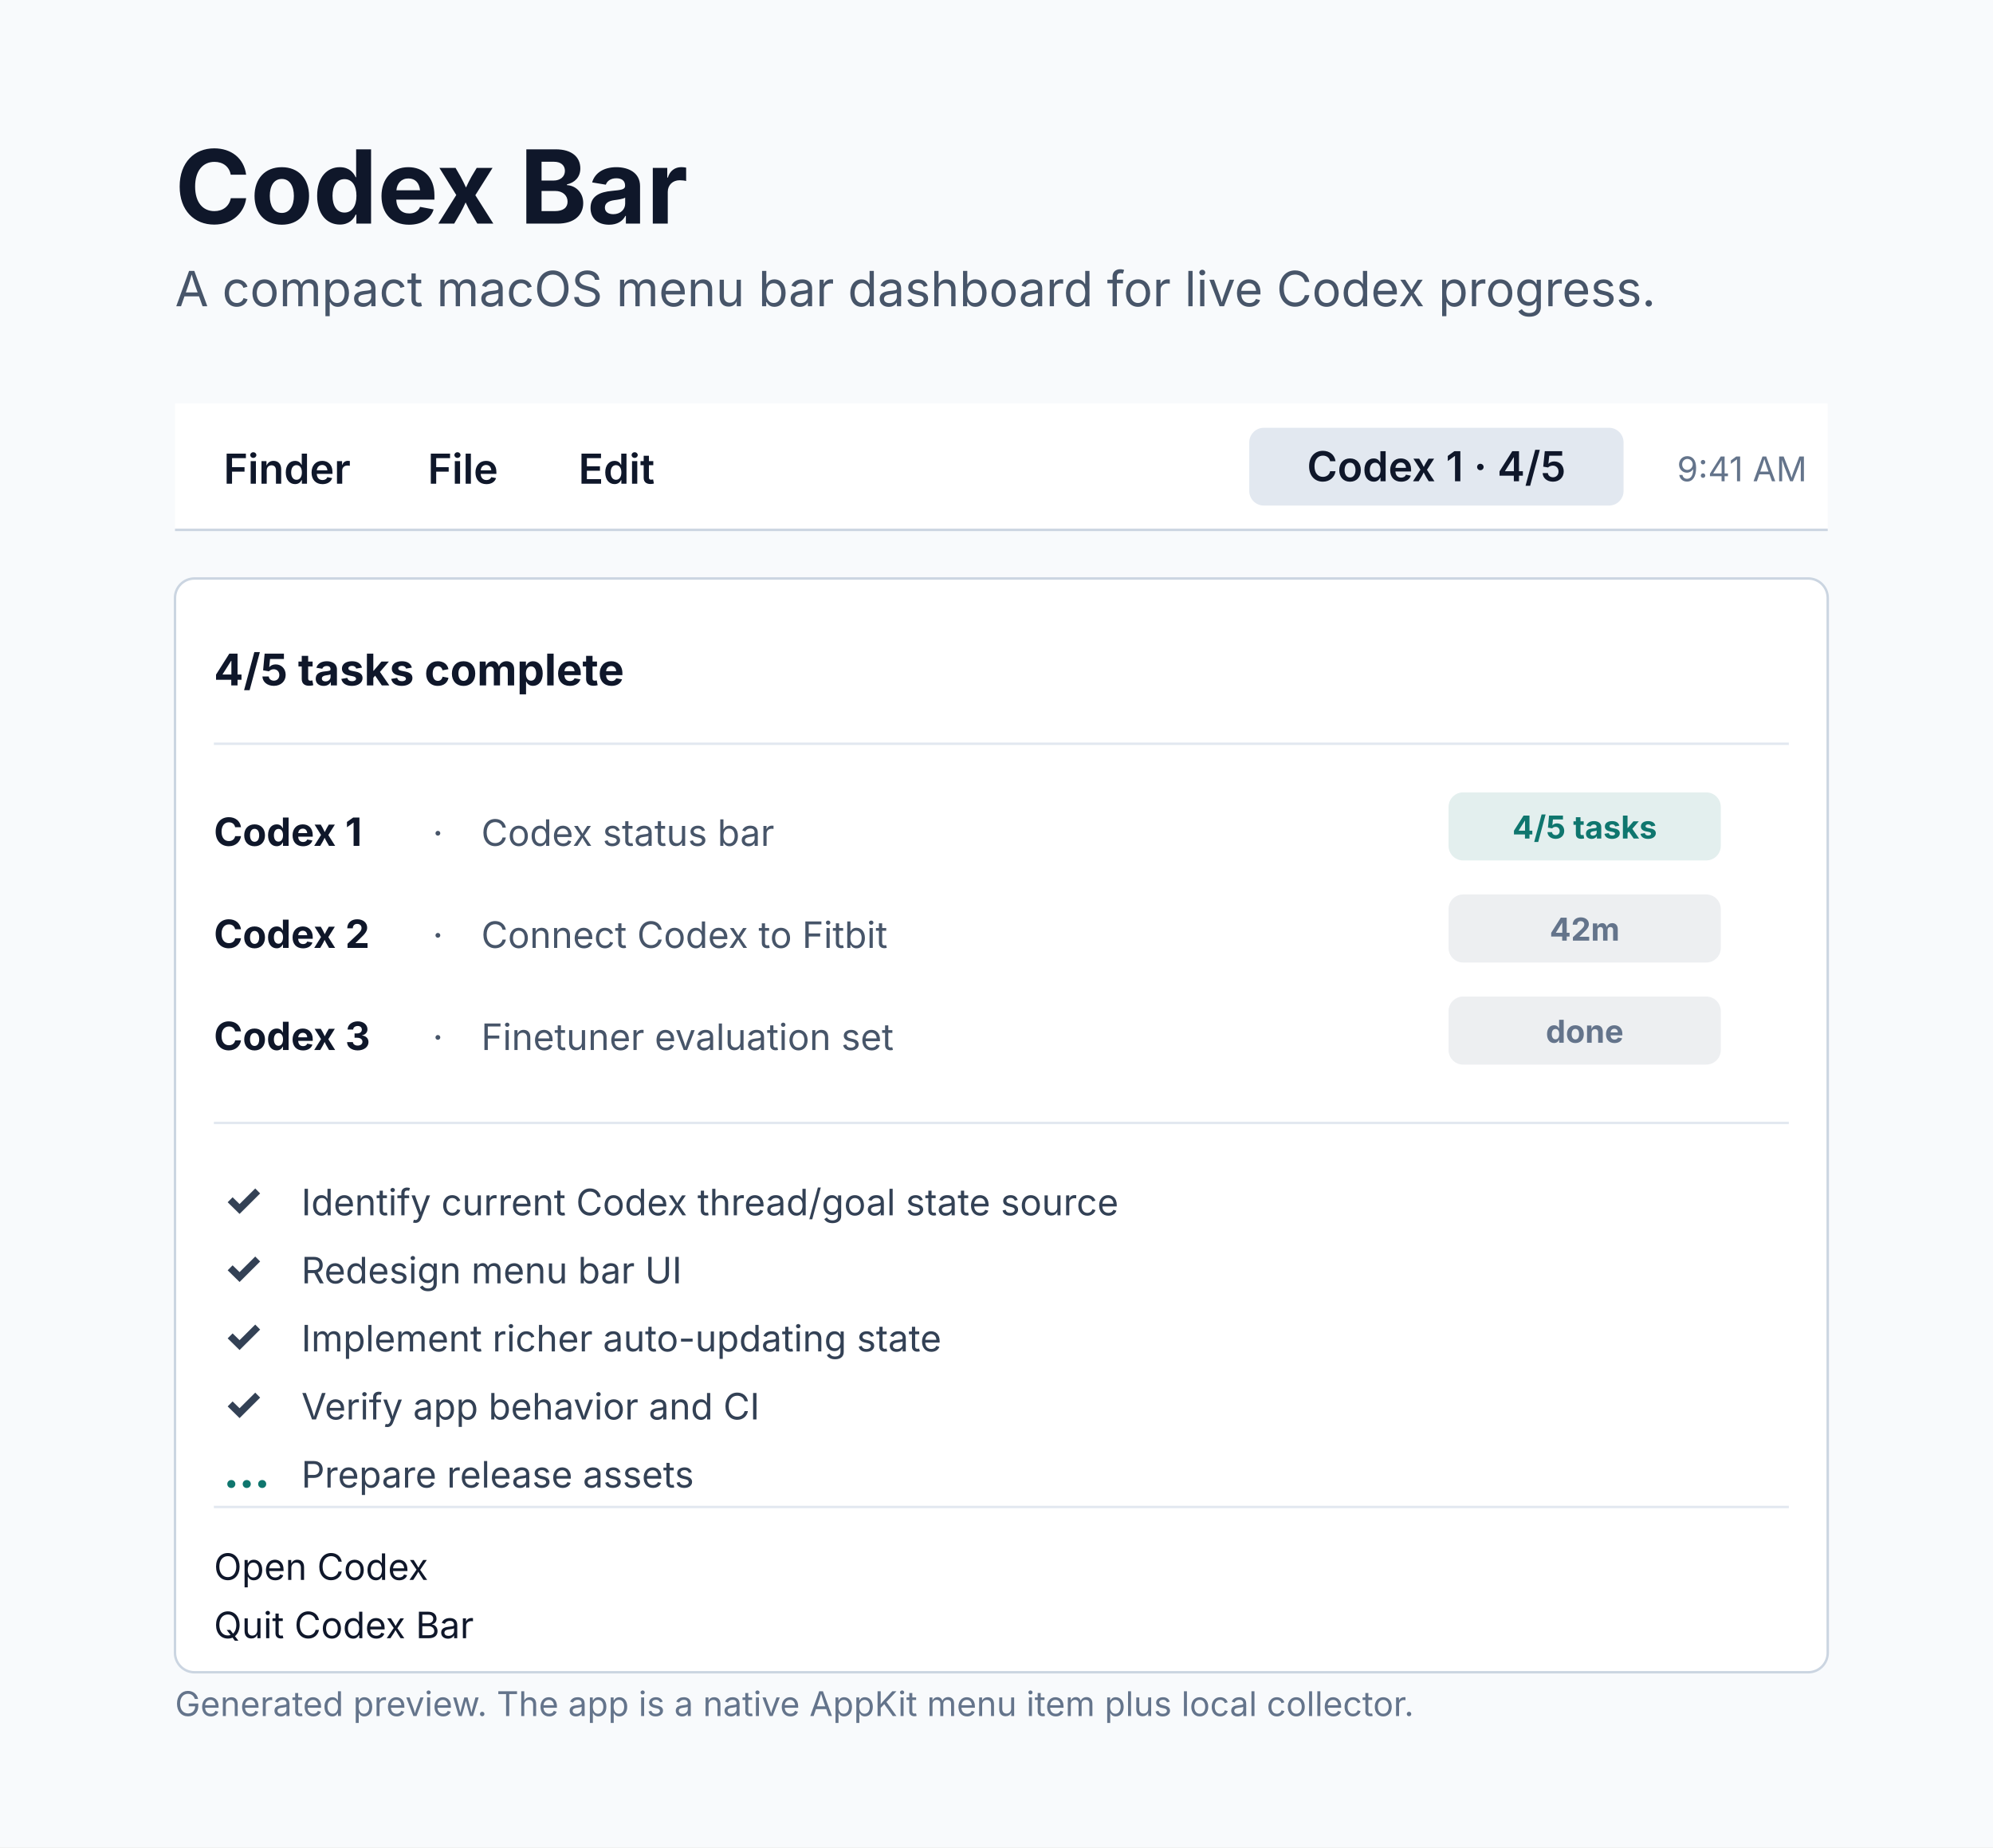
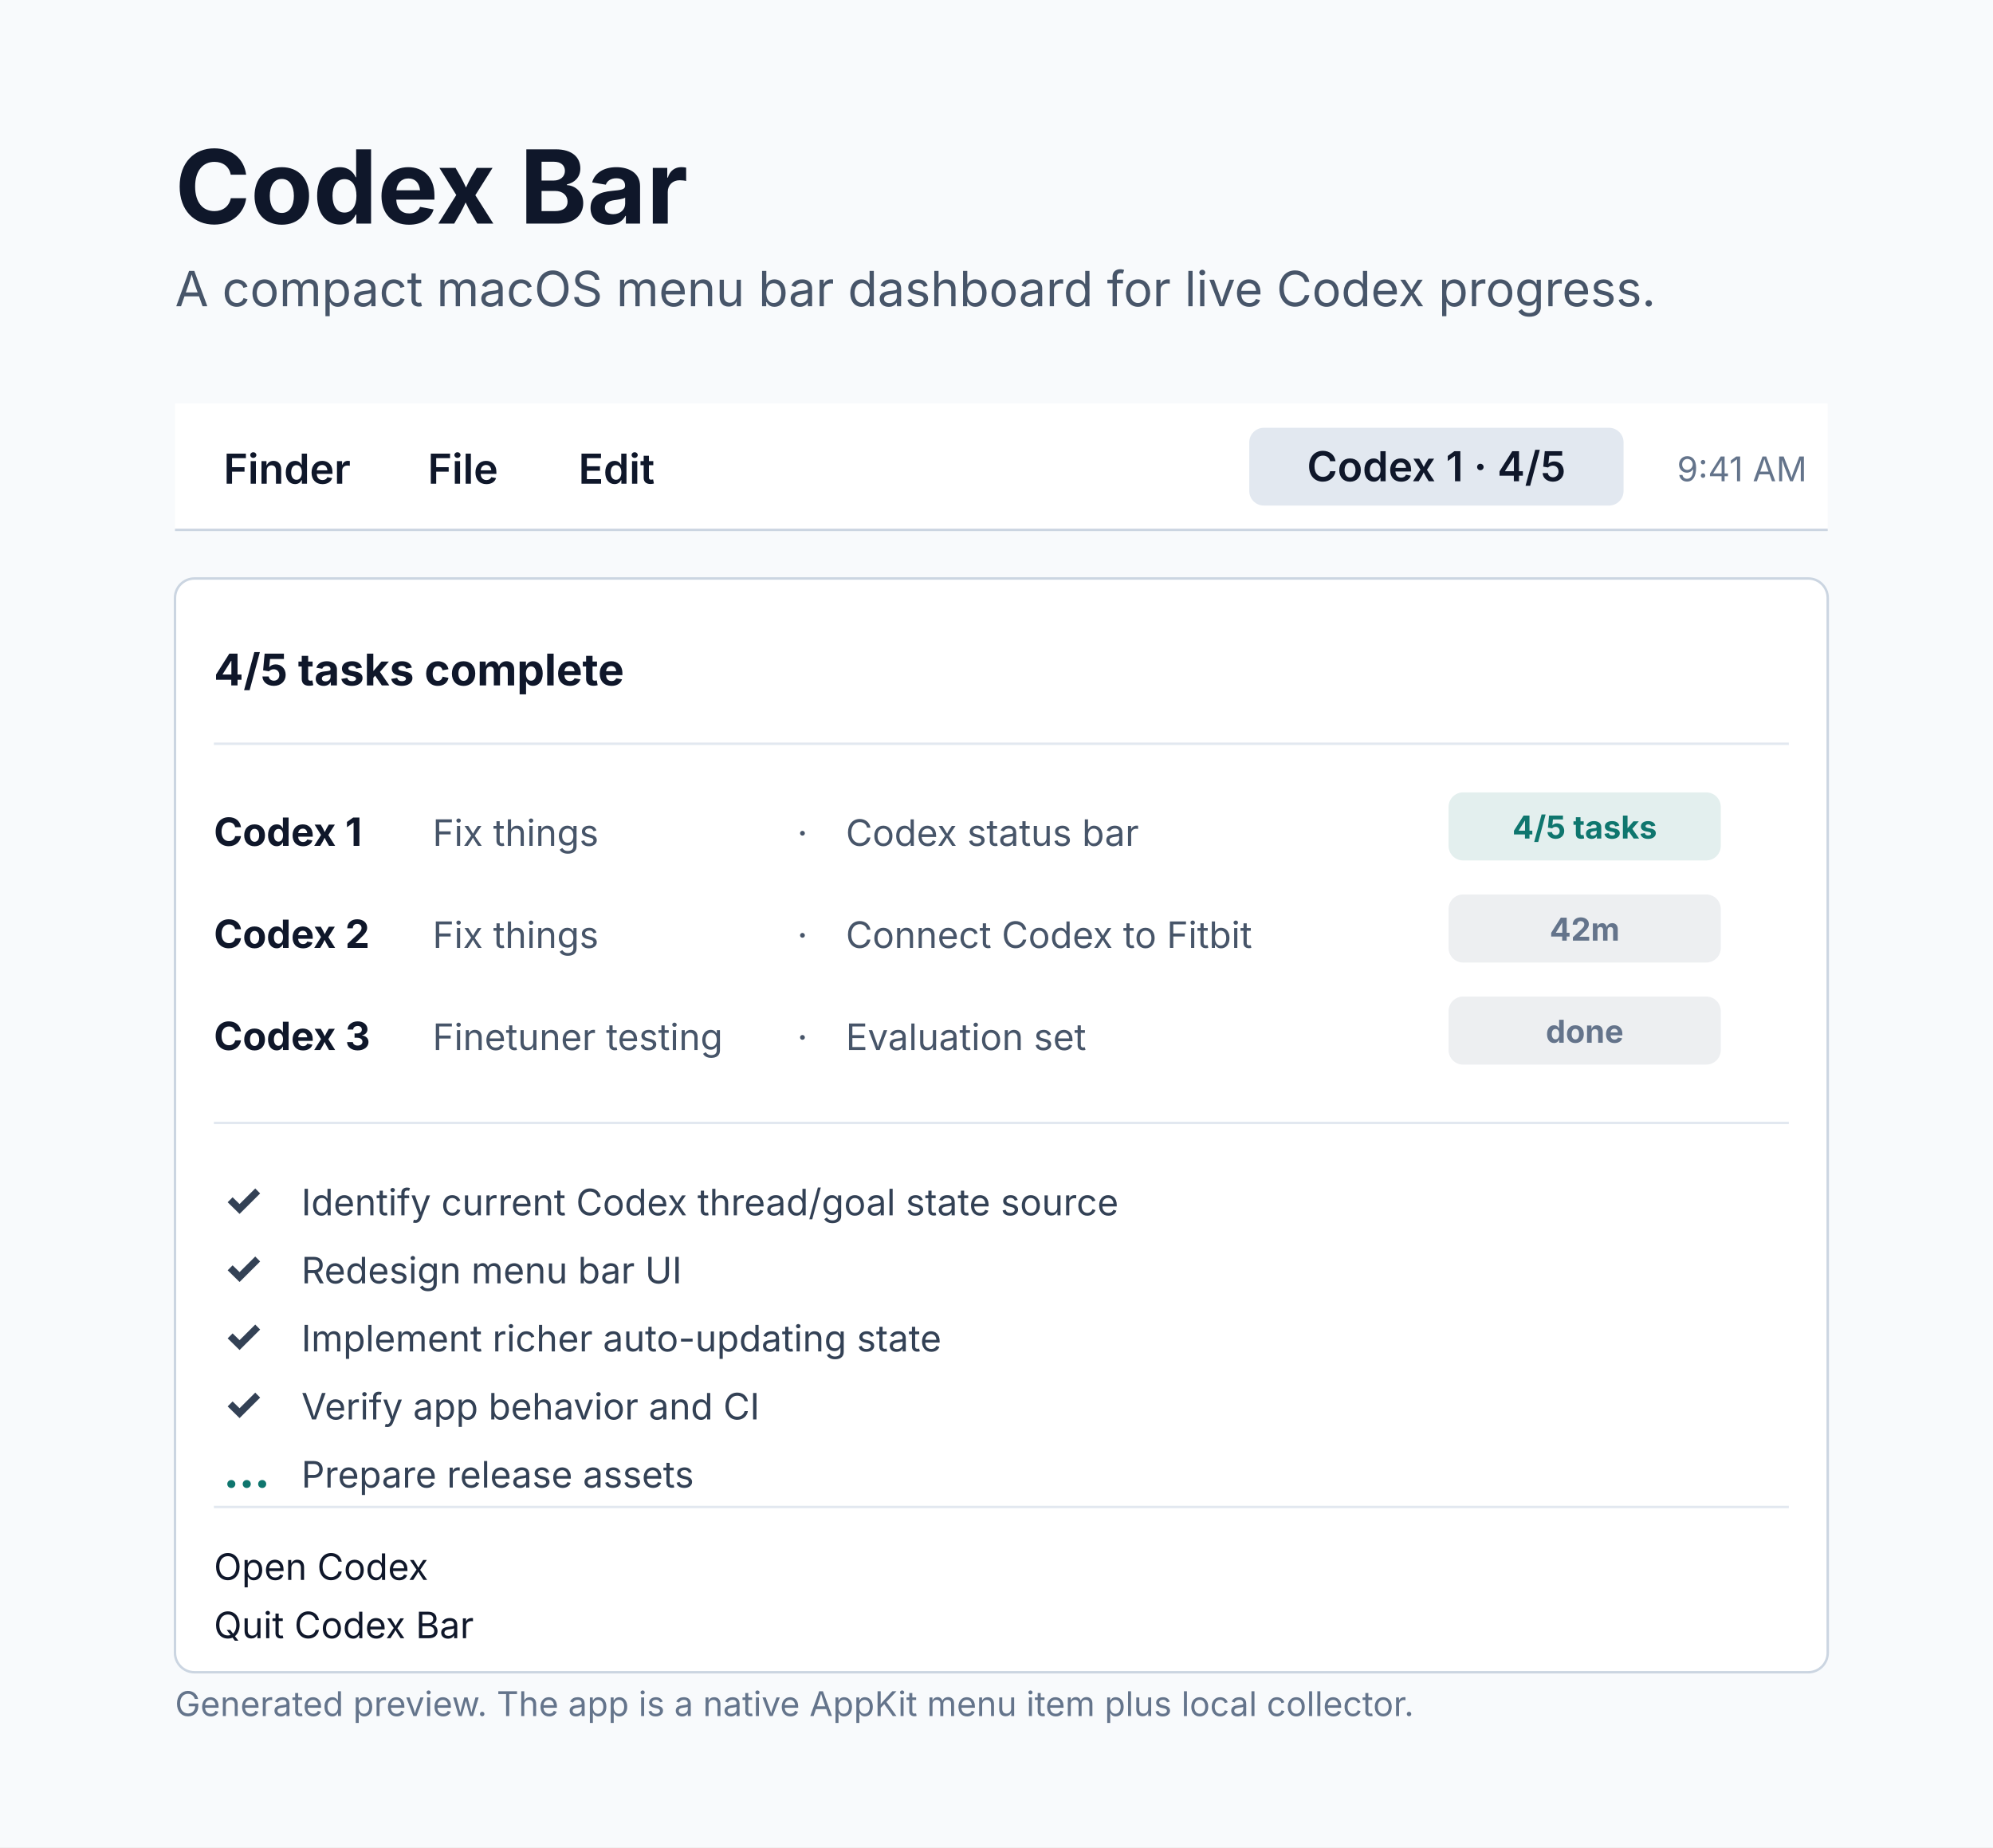
<svg xmlns="http://www.w3.org/2000/svg" width="820" height="760" viewBox="0 0 820 760" role="img" aria-labelledby="title desc">
  <style>
    .ui { font-family: -apple-system, BlinkMacSystemFont, "SF Pro Text", "Segoe UI", sans-serif; }
    .title { font-size: 42px; font-weight: 700; fill: #0F172A; }
    .subtitle { font-size: 20px; fill: #475569; }
    .menubar { font-size: 17px; fill: #0F172A; font-weight: 600; }
    .menu-title { font-size: 18px; fill: #0F172A; font-weight: 700; }
    .row-title { font-size: 16px; fill: #0F172A; font-weight: 700; }
    .row-meta { font-size: 15px; fill: #475569; }
    .row-status { font-size: 13px; font-weight: 700; }
    .step-symbol { font-size: 18px; font-weight: 800; }
    .step-text { font-size: 15px; fill: #334155; }
    .action { font-size: 15px; fill: #0F172A; }
    .caption { font-size: 14px; fill: #64748B; }
  </style>
  <rect width="820" height="760" fill="#F8FAFC" />
  <g class="ui">
    <text x="72" y="92" class="title">Codex Bar</text>
    <text x="72" y="126" class="subtitle">A compact macOS menu bar dashboard for live Codex progress.</text>
    <rect x="72" y="166" width="680" height="52" rx="0" fill="#FFFFFF" />
    <line x1="72" y1="218" x2="752" y2="218" stroke="#CBD5E1" />
    <text x="92" y="199" class="menubar">Finder</text>
    <text x="176" y="199" class="menubar">File</text>
    <text x="238" y="199" class="menubar">Edit</text>
    <rect x="514" y="176" width="154" height="32" rx="6" fill="#E2E8F0" />
    <text x="591" y="198" text-anchor="middle" class="menubar">Codex 1 · 4/5</text>
    <text x="690" y="198" class="caption">9:41 AM</text>
    <rect x="72" y="238" width="680" height="450" rx="8" fill="#FFFFFF" stroke="#CBD5E1" />
    <text x="88" y="282" class="menu-title">4/5 tasks complete</text>
    <line x1="88" y1="306" x2="736" y2="306" stroke="#E2E8F0" />
    <g>
      <text x="88" y="348" class="row-title">Codex 1</text>
-       <text x="178" y="348" class="row-meta">·</text>
-       <text x="198" y="348" class="row-meta">Codex status bar</text>
+       <text x="178" y="348" class="row-meta">Fix things</text>
+       <text x="328" y="348" class="row-meta">·</text>
+       <text x="348" y="348" class="row-meta">Codex status bar</text>
      <rect x="596" y="326" width="112" height="28" rx="6" fill="#0F766E" opacity="0.12" />
      <text x="652" y="345" text-anchor="middle" class="row-status" fill="#0F766E">4/5 tasks</text>
    </g>
    <g>
      <text x="88" y="390" class="row-title">Codex 2</text>
-       <text x="178" y="390" class="row-meta">·</text>
-       <text x="198" y="390" class="row-meta">Connect Codex to Fitbit</text>
+       <text x="178" y="390" class="row-meta">Fix things</text>
+       <text x="328" y="390" class="row-meta">·</text>
+       <text x="348" y="390" class="row-meta">Connect Codex to Fitbit</text>
      <rect x="596" y="368" width="112" height="28" rx="6" fill="#64748B" opacity="0.12" />
      <text x="652" y="387" text-anchor="middle" class="row-status" fill="#64748B">42m</text>
    </g>
    <g>
      <text x="88" y="432" class="row-title">Codex 3</text>
-       <text x="178" y="432" class="row-meta">·</text>
-       <text x="198" y="432" class="row-meta">Finetuner evaluation set</text>
+       <text x="178" y="432" class="row-meta">Finetuner testing</text>
+       <text x="328" y="432" class="row-meta">·</text>
+       <text x="348" y="432" class="row-meta">Evaluation set</text>
      <rect x="596" y="410" width="112" height="28" rx="6" fill="#64748B" opacity="0.12" />
      <text x="652" y="429" text-anchor="middle" class="row-status" fill="#64748B">done</text>
    </g>
    <line x1="88" y1="462" x2="736" y2="462" stroke="#E2E8F0" />
    <g>
      <text x="92" y="500" class="step-symbol" fill="#334155">✓</text>
      <text x="124" y="500" class="step-text">Identify current Codex thread/goal state source</text>
    </g>
    <g>
      <text x="92" y="528" class="step-symbol" fill="#334155">✓</text>
      <text x="124" y="528" class="step-text">Redesign menu bar UI</text>
    </g>
    <g>
      <text x="92" y="556" class="step-symbol" fill="#334155">✓</text>
      <text x="124" y="556" class="step-text">Implement richer auto-updating state</text>
    </g>
    <g>
      <text x="92" y="584" class="step-symbol" fill="#334155">✓</text>
      <text x="124" y="584" class="step-text">Verify app behavior and CI</text>
    </g>
    <g>
      <text x="92" y="612" class="step-symbol" fill="#0F766E">…</text>
      <text x="124" y="612" class="step-text">Prepare release assets</text>
    </g>
    <line x1="88" y1="620" x2="736" y2="620" stroke="#E2E8F0" />
    <text x="88" y="650" class="action">Open Codex</text>
    <text x="88" y="674" class="action">Quit Codex Bar</text>
    <text x="72" y="706" class="caption">Generated preview. The app is a native AppKit menu item plus local collector.</text>
  </g>
</svg>
